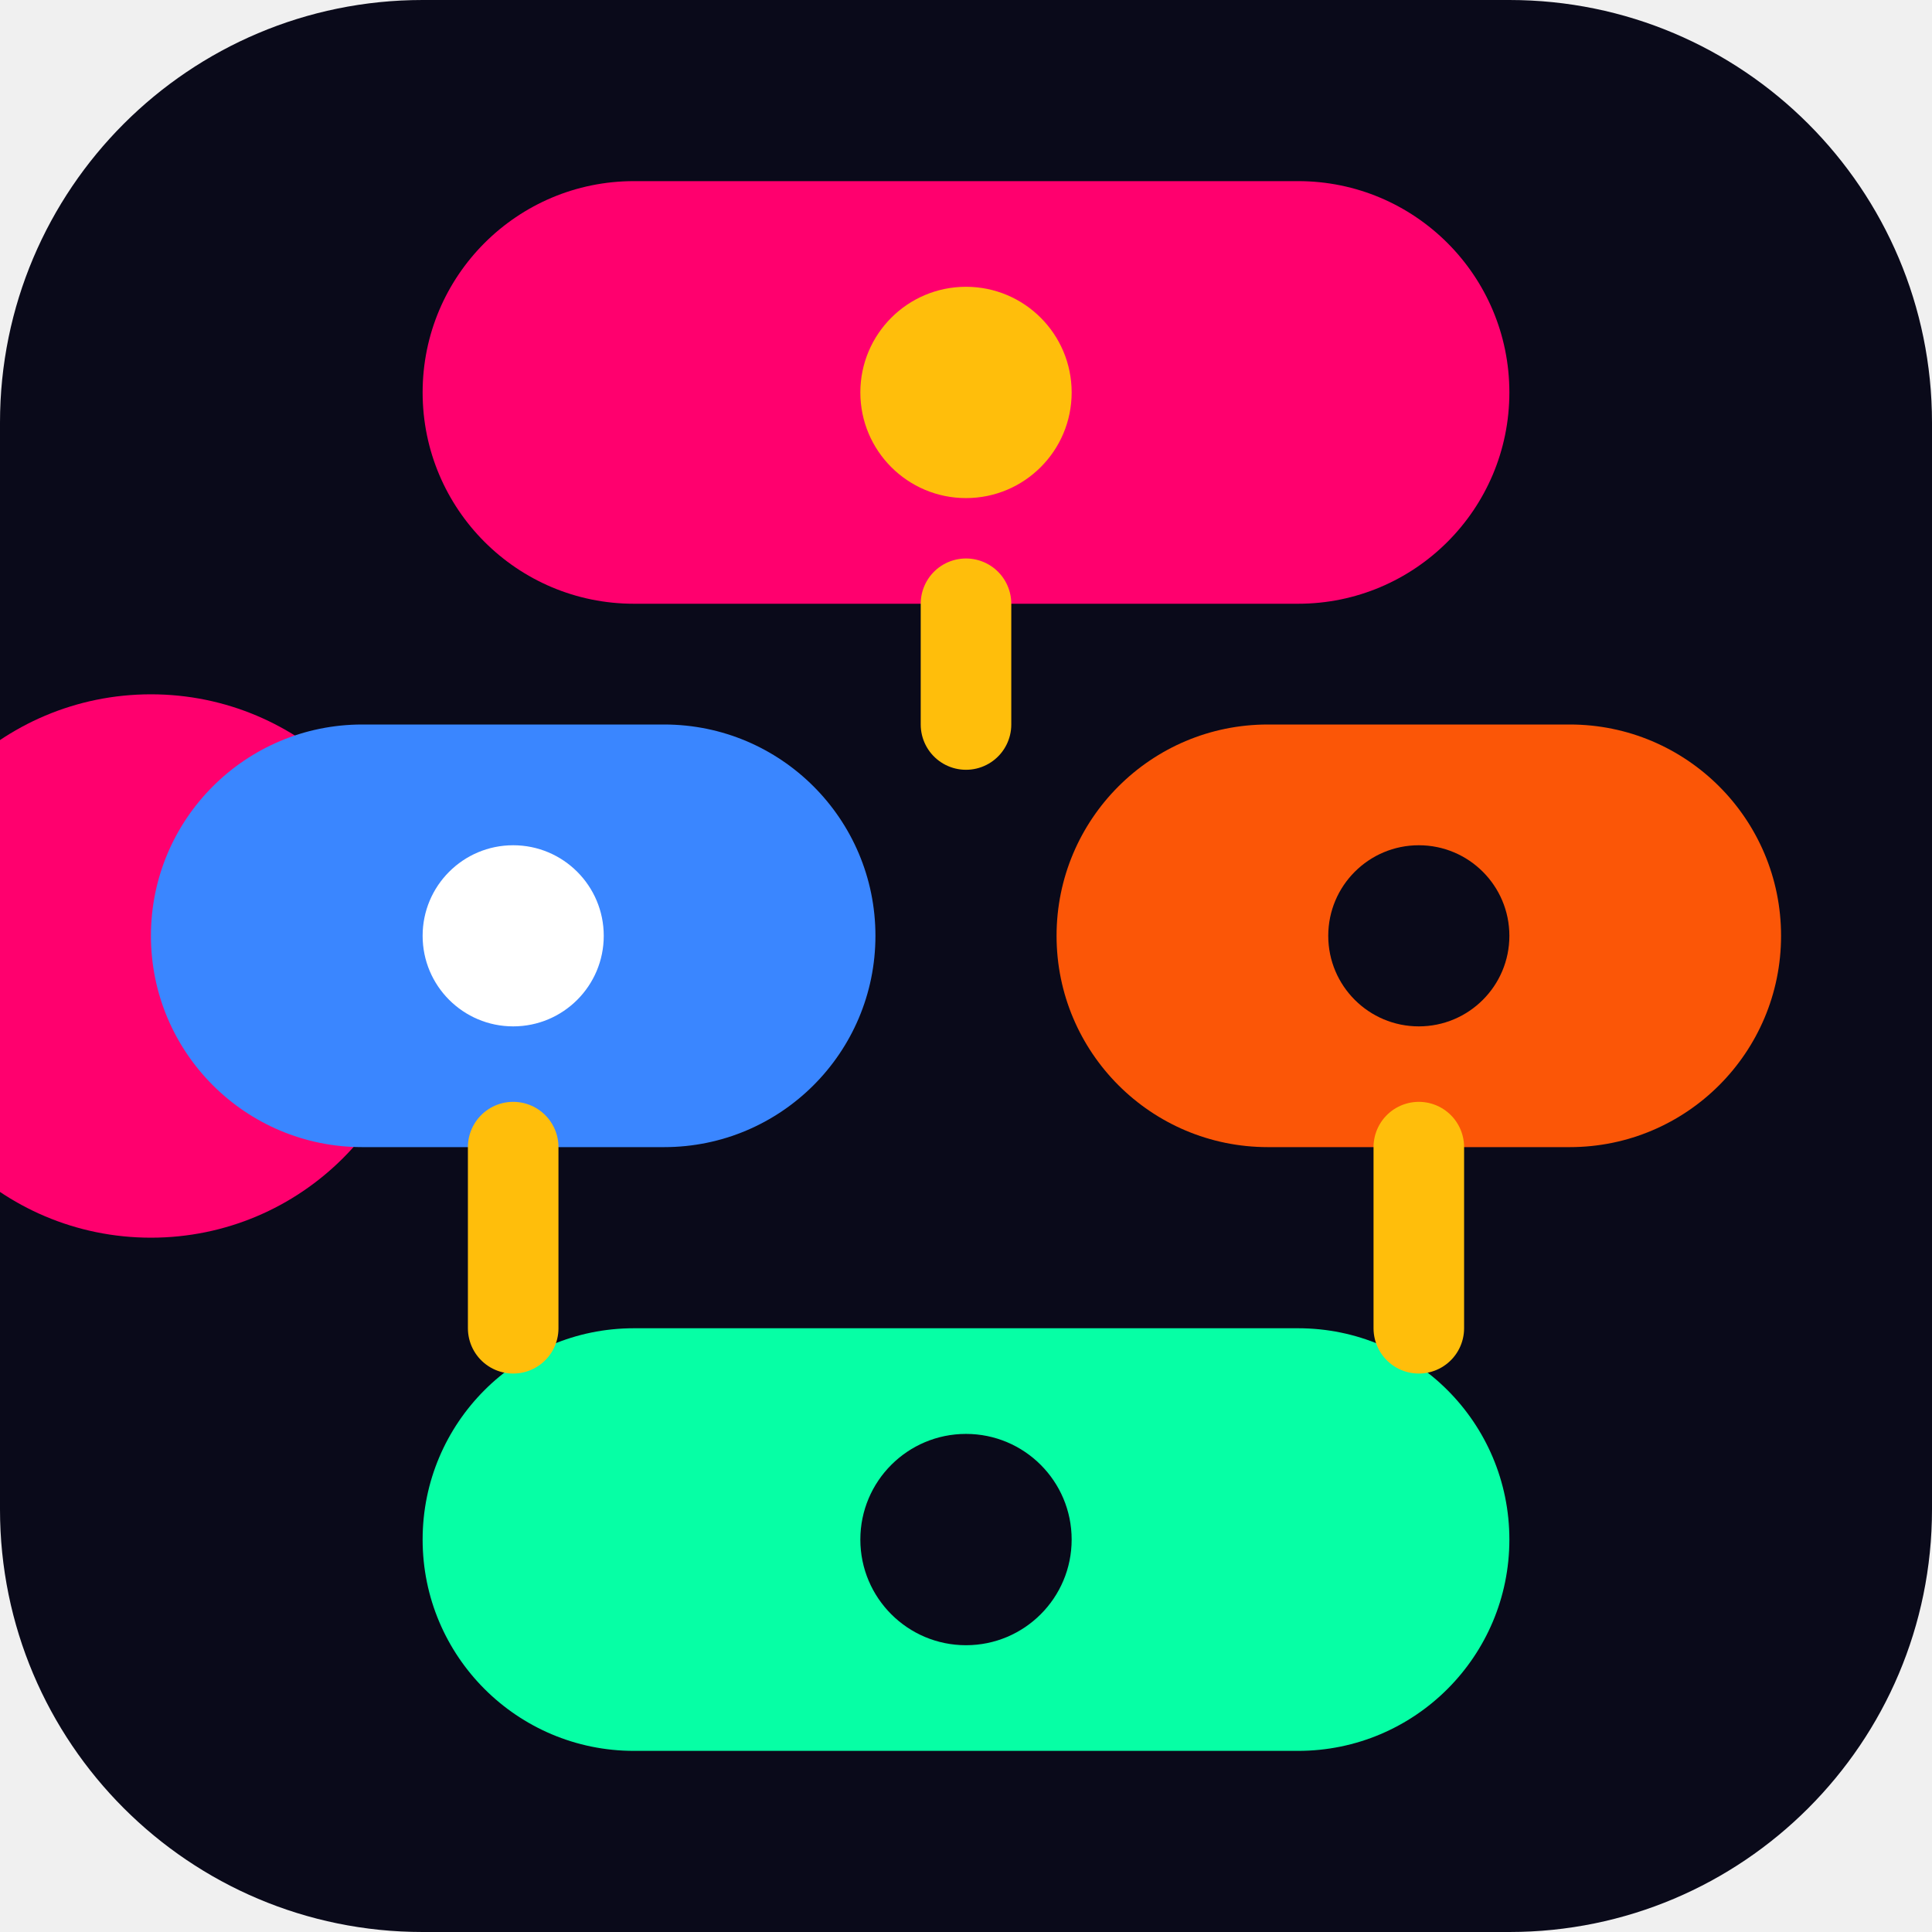
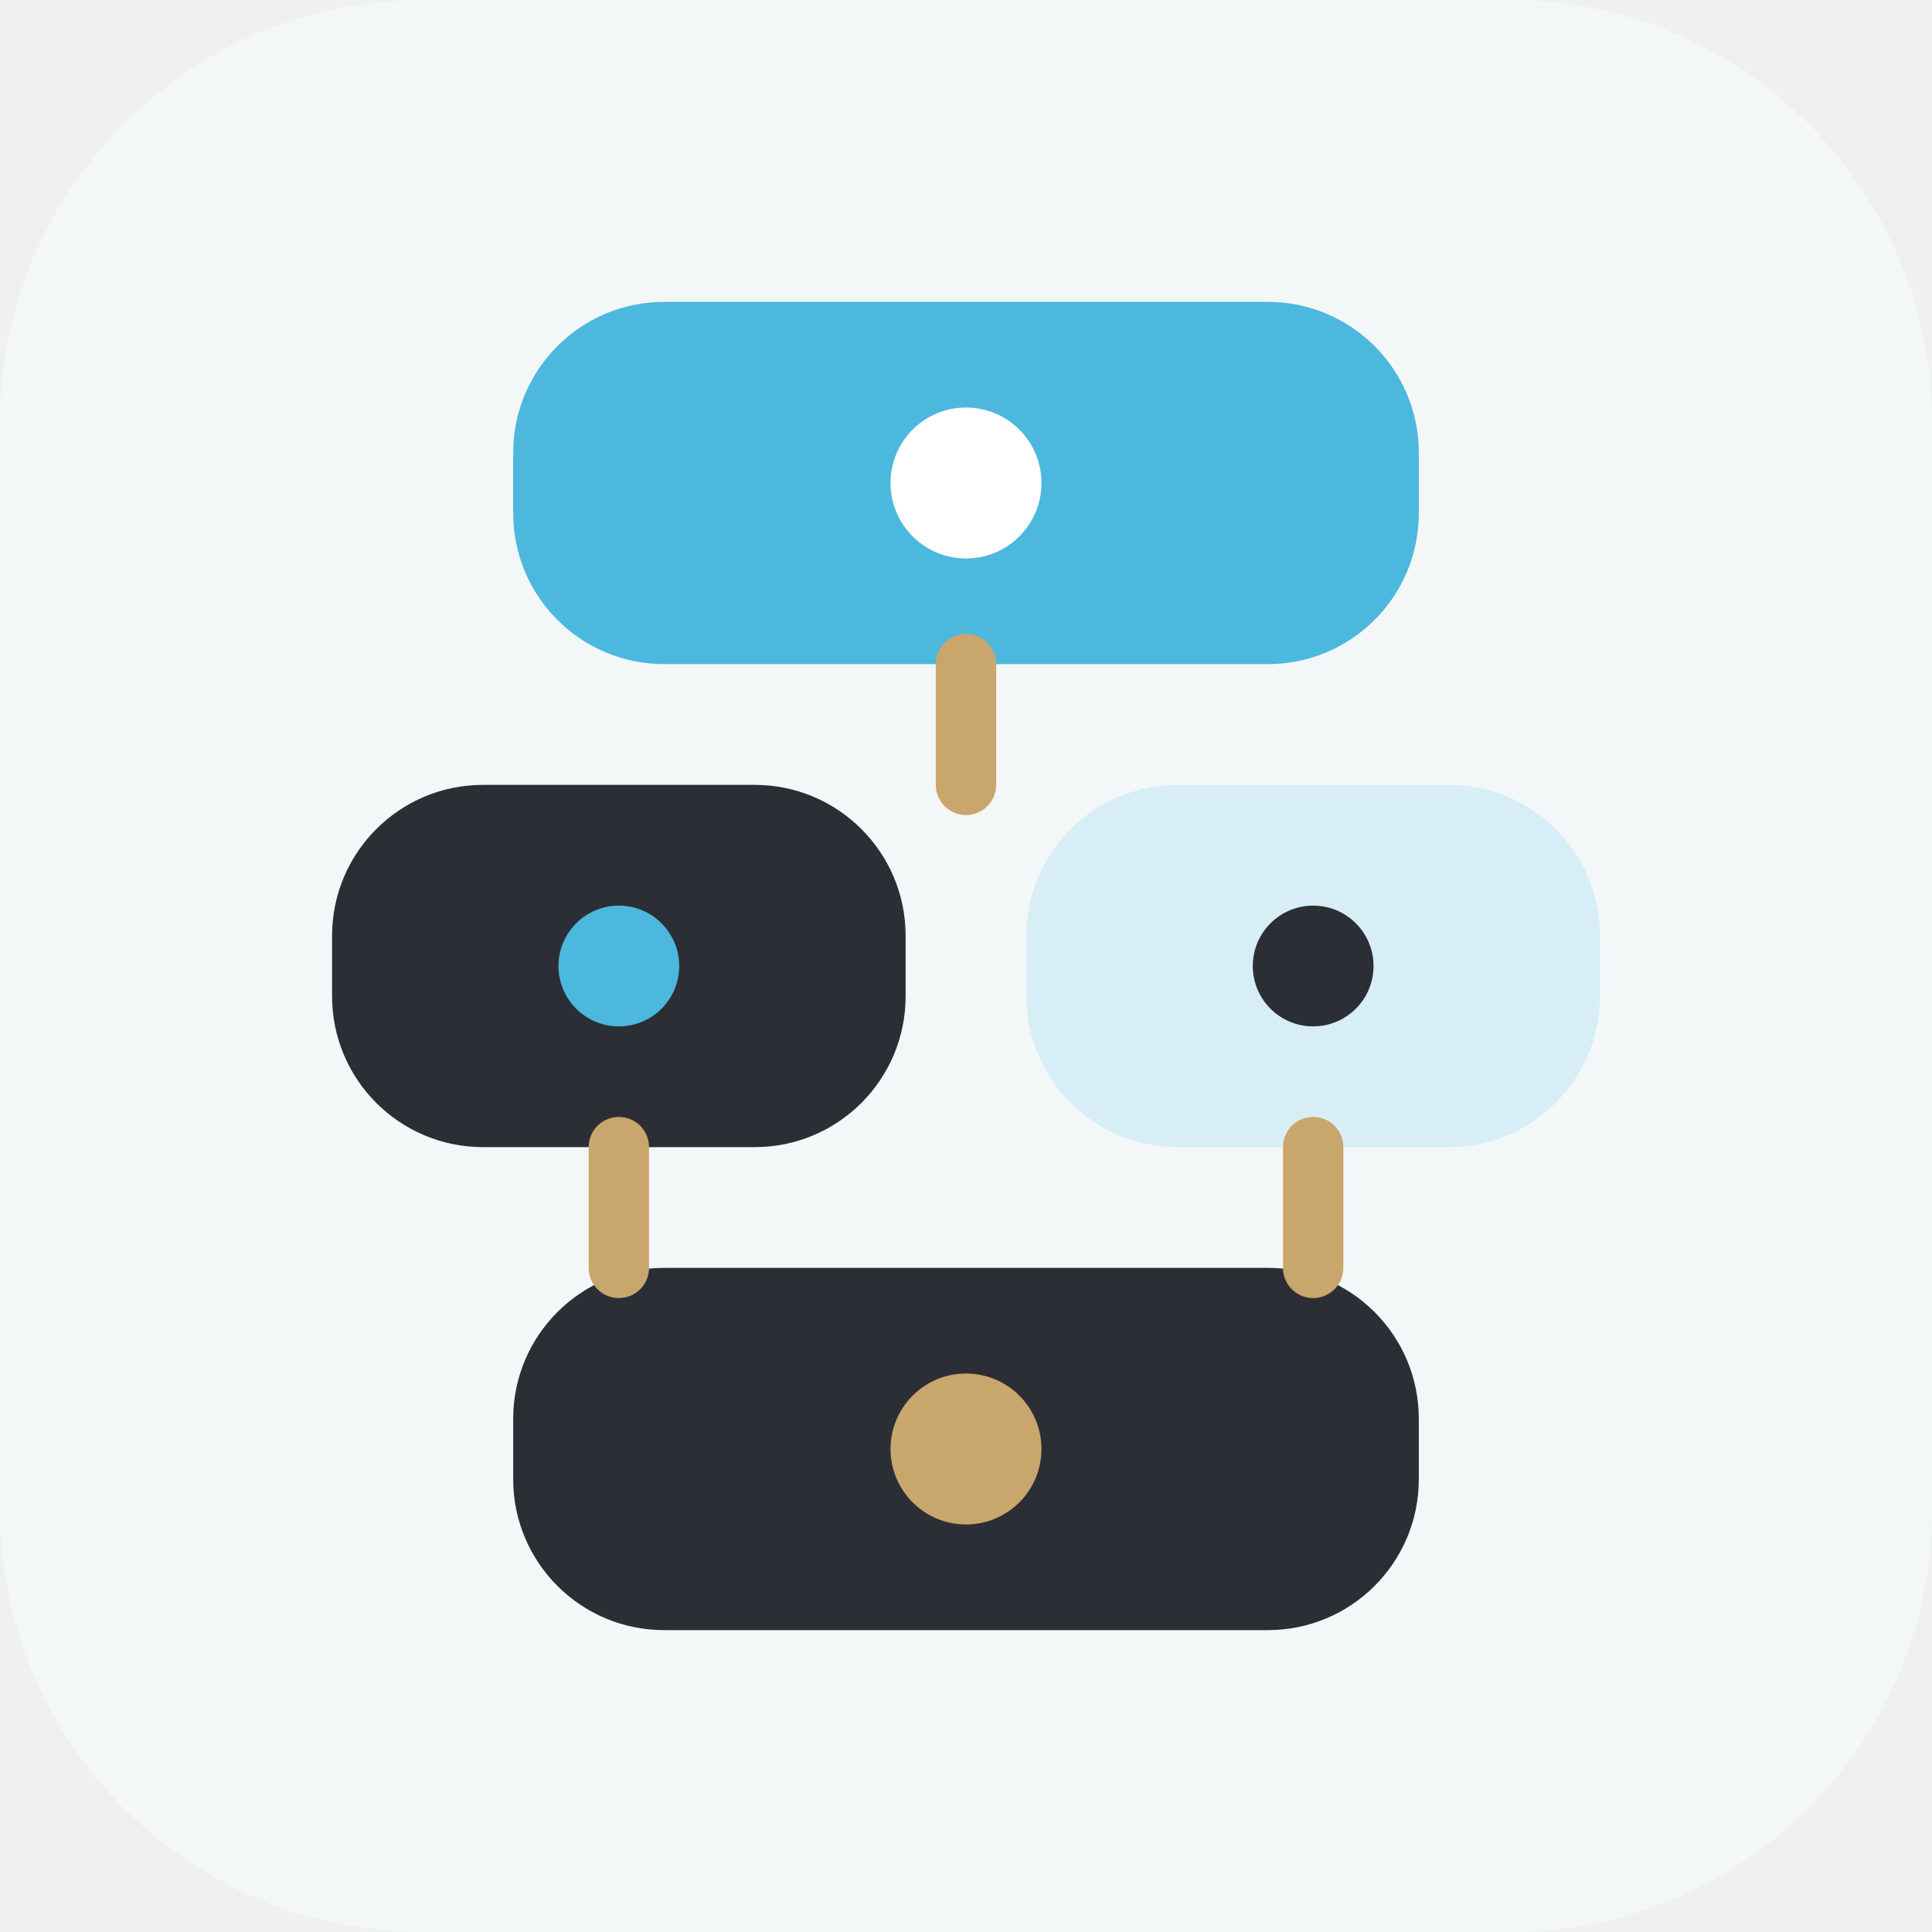
<svg xmlns="http://www.w3.org/2000/svg" viewBox="0 0 128 128" fill="none">
-   <rect width="128" height="128" rx="28" fill="#0A0A1A" />
-   <circle cx="10" cy="64" r="18" fill="#FF006E" />
-   <rect x="28" y="12" width="72" height="28" rx="14" fill="#FF006E" />
-   <rect x="10" y="48" width="48" height="28" rx="14" fill="#3A86FF" />
-   <rect x="70" y="48" width="48" height="28" rx="14" fill="#FB5607" />
-   <rect x="28" y="88" width="72" height="28" rx="14" fill="#06FFA5" />
-   <path d="M64 40v8M34 76v12M94 76v12" stroke="#FFBE0B" stroke-width="6" stroke-linecap="round" />
-   <circle cx="64" cy="26" r="7" fill="#FFBE0B" />
-   <circle cx="34" cy="62" r="6" fill="#FFFFFF" />
-   <circle cx="94" cy="62" r="6" fill="#0A0A1A" />
-   <circle cx="64" cy="102" r="7" fill="#0A0A1A" />
+   <rect width="128" height="128" rx="28" fill="#F4F7F8" />
+   <rect x="34" y="20" width="60" height="24" rx="10" fill="#4DB8DE" />
+   <rect x="22" y="52" width="38" height="24" rx="10" fill="#2C2E35" />
+   <rect x="68" y="52" width="38" height="24" rx="10" fill="#D7EEF6" />
+   <rect x="34" y="84" width="60" height="24" rx="10" fill="#2C2E35" />
+   <path d="M64 44v8M41 76v8M87 76v8" stroke="#C9A66B" stroke-width="4" stroke-linecap="round" />
+   <circle cx="64" cy="32" r="5" fill="#FFFFFF" />
+   <circle cx="41" cy="64" r="4" fill="#4DB8DE" />
+   <circle cx="87" cy="64" r="4" fill="#2C2E35" />
+   <circle cx="64" cy="96" r="5" fill="#C9A66B" />
</svg>
